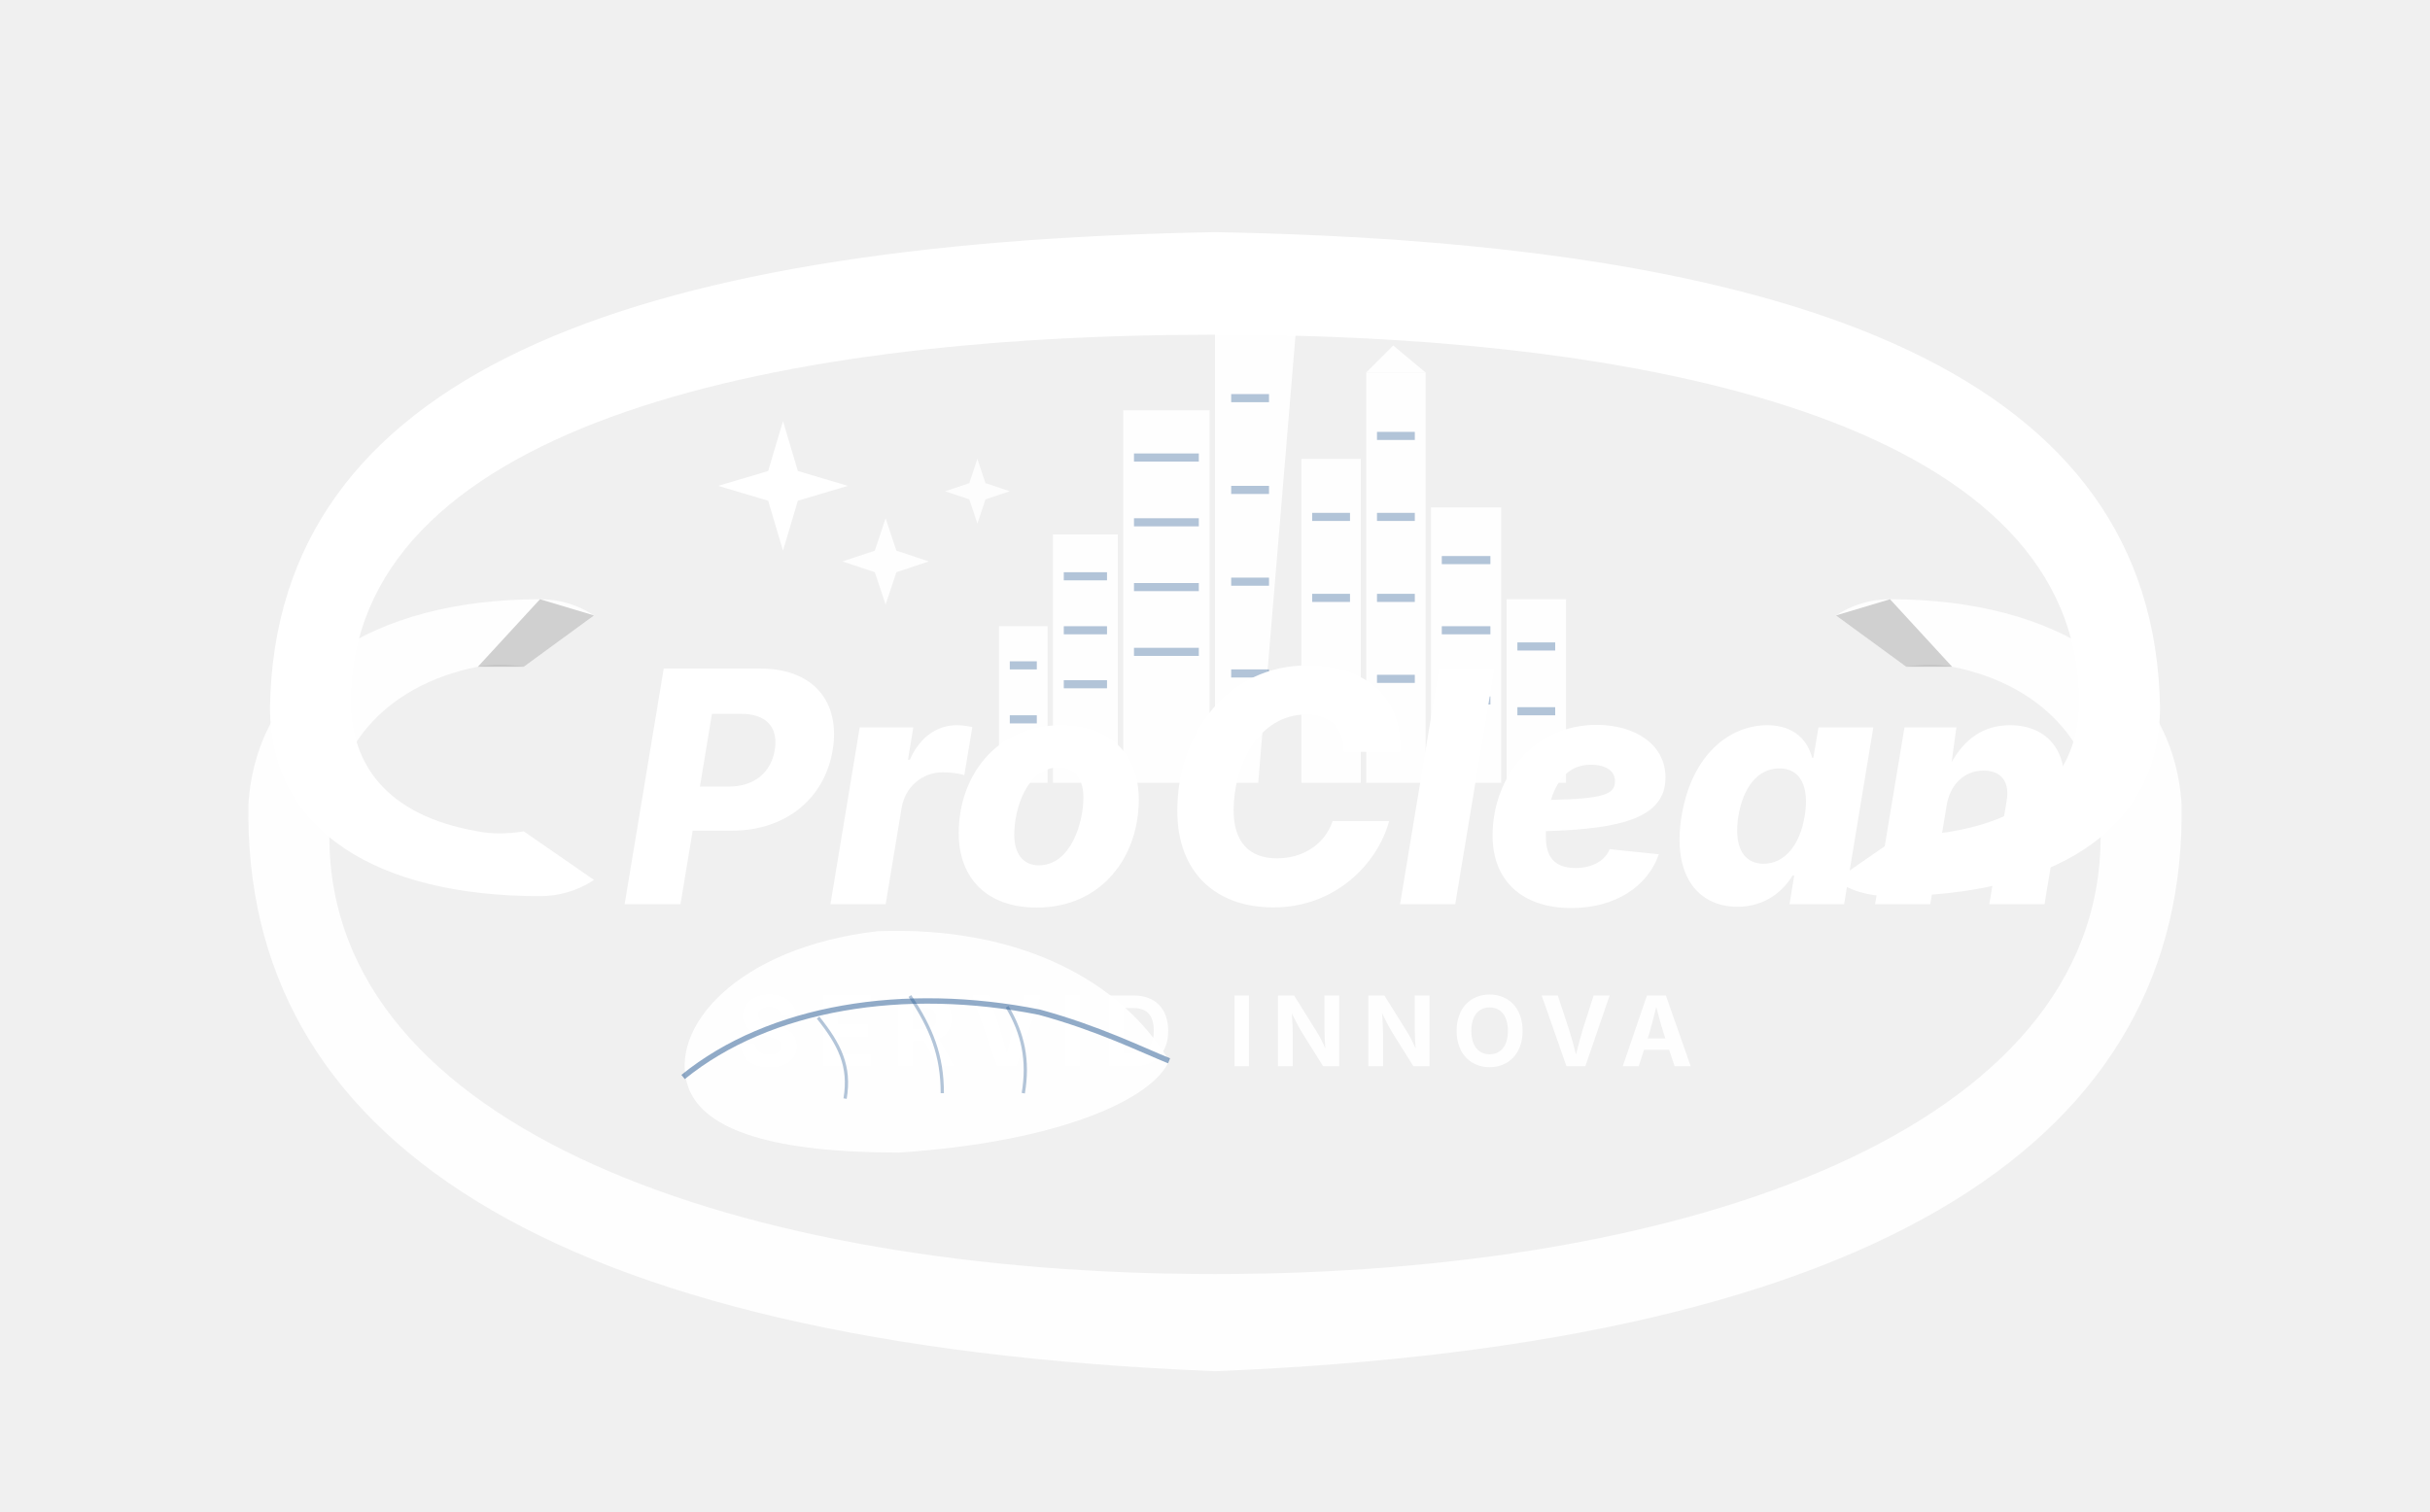
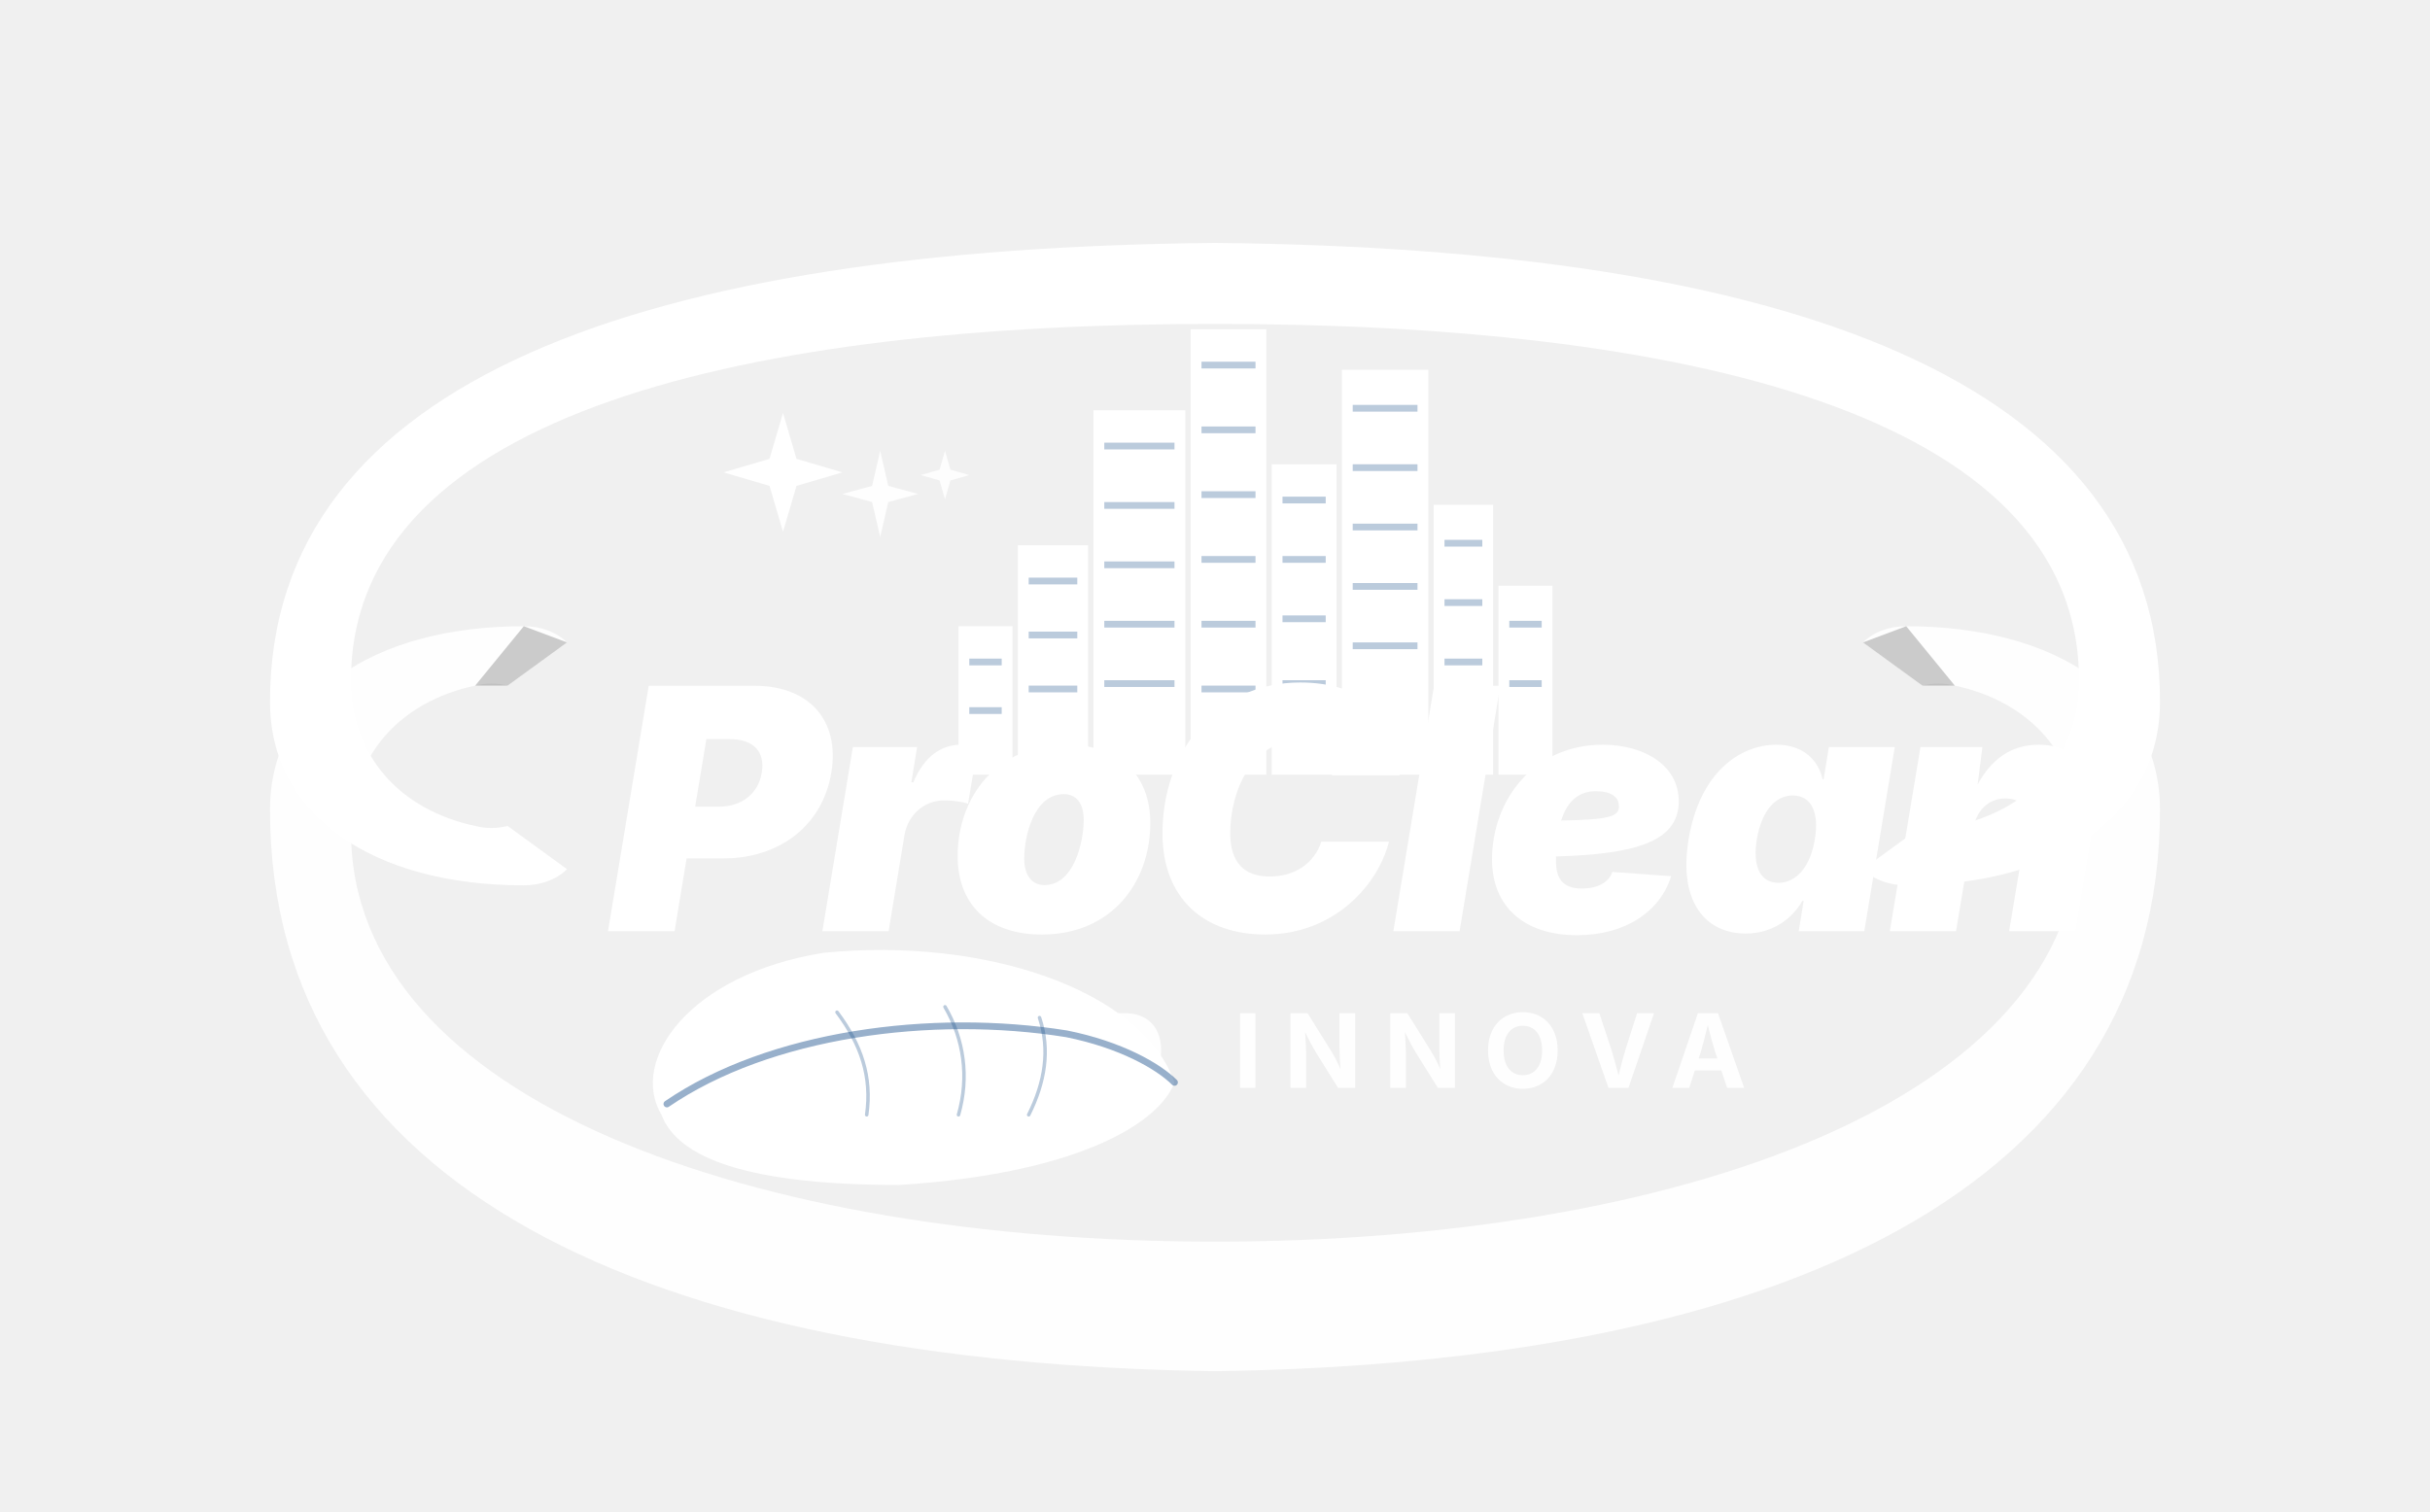
<svg xmlns="http://www.w3.org/2000/svg" viewBox="0 0 900 560" role="img" aria-label="ProClean Servid Innova">
-   <path d="M 92,298            C 90,420 200,498 450,508            C 700,498 810,420 808,298            C 805,250 762,222 700,222            C 693,222 686,224 680,228            L 706,247            C 712,246 718,246 723,247            C 758,254 778,278 778,310            C 778,418 626,472 450,472            C 274,472 122,418 122,310            C 122,278 142,254 177,247            C 182,246 188,246 194,247            L 220,228            C 214,224 207,222 200,222            C 138,222 95,250 92,298 Z" fill="#ffffff" opacity="0.90" />
-   <path d="M 100,262            C 102,140 230,90 450,86            C 670,90 798,140 800,262            C 800,308 760,332 700,332            C 692,332 685,330 680,326            L 706,308            C 712,309 718,309 723,308            C 758,302 770,282 770,260            C 770,160 620,124 450,124            C 280,124 130,160 130,260            C 130,282 142,302 177,308            C 182,309 188,309 194,308            L 220,326            C 214,330 207,332 200,332            C 140,332 100,308 100,262 Z" fill="#ffffff" />
-   <path d="M 200,222 L 220,228 L 194,247 L 177,247 Z" fill="#000000" opacity="0.18" />
-   <path d="M 700,222 L 680,228 L 706,247 L 723,247 Z" fill="#000000" opacity="0.18" />
-   <g transform="translate(370,90)" fill="#ffffff" opacity="0.95">
-     <rect x="0" y="142" width="18" height="58" />
-     <rect x="20" y="108" width="24" height="92" />
-     <rect x="46" y="62" width="32" height="138" />
-     <polygon points="80,32 110,32 96,200 80,200" />
-     <rect x="112" y="80" width="22" height="120" />
-     <polygon points="136,48 158,48 158,200 136,200" />
-     <polygon points="136,48 146,38 158,48" />
-     <rect x="160" y="98" width="26" height="102" />
-     <rect x="188" y="132" width="22" height="68" />
-     <g fill="#1A4F8B" opacity="0.35">
-       <rect x="4" y="155" width="10" height="3" />
-       <rect x="4" y="175" width="10" height="3" />
-       <rect x="24" y="122" width="16" height="3" />
-       <rect x="24" y="142" width="16" height="3" />
-       <rect x="24" y="162" width="16" height="3" />
-       <rect x="50" y="78" width="24" height="3" />
-       <rect x="50" y="102" width="24" height="3" />
-       <rect x="50" y="126" width="24" height="3" />
-       <rect x="50" y="150" width="24" height="3" />
-       <rect x="86" y="56" width="14" height="3" />
-       <rect x="86" y="90" width="14" height="3" />
-       <rect x="86" y="124" width="14" height="3" />
-       <rect x="86" y="158" width="14" height="3" />
-       <rect x="116" y="100" width="14" height="3" />
-       <rect x="116" y="130" width="14" height="3" />
-       <rect x="116" y="160" width="14" height="3" />
-       <rect x="140" y="70" width="14" height="3" />
-       <rect x="140" y="100" width="14" height="3" />
-       <rect x="140" y="130" width="14" height="3" />
-       <rect x="140" y="160" width="14" height="3" />
-       <rect x="164" y="116" width="18" height="3" />
-       <rect x="164" y="142" width="18" height="3" />
-       <rect x="164" y="168" width="18" height="3" />
-       <rect x="192" y="148" width="14" height="3" />
-       <rect x="192" y="172" width="14" height="3" />
+   <path d="M 100,300            C 100,440 240,505 450,508            C 660,505 800,440 800,300            C 800,258 762,232 706,232            C 700,232 694,234 690,238            L 712,254            C 716,253 720,253 724,254            C 752,260 770,280 770,308            C 770,408 620,460 450,460            C 280,460 130,408 130,308            C 130,280 148,260 176,254            C 180,253 184,253 188,254            L 210,238            C 206,234 200,232 194,232            C 138,232 100,258 100,300 Z" fill="#ffffff" opacity="0.92" />
+   <path d="M 100,260            C 100,140 240,92 450,90            C 660,92 800,140 800,260            C 800,302 762,328 706,328            C 700,328 694,326 690,322            L 712,306            C 716,307 720,307 724,306            C 752,300 770,280 770,252            C 770,152 620,120 450,120            C 280,120 130,152 130,252            C 130,280 148,300 176,306            C 180,307 184,307 188,306            L 210,322            C 206,326 200,328 194,328            C 138,328 100,302 100,260 Z" fill="#ffffff" />
+   <path d="M 194,232 L 210,238 L 188,254 L 176,254 Z" fill="#000000" opacity="0.20" />
+   <path d="M 706,232 L 690,238 L 712,254 L 724,254 Z" fill="#000000" opacity="0.20" />
+   <g transform="translate(355,82)" fill="#ffffff">
+     <rect x="0" y="150" width="20" height="55" />
+     <rect x="22" y="120" width="26" height="85" />
+     <rect x="50" y="70" width="34" height="135" />
+     <rect x="86" y="40" width="28" height="165" />
+     <rect x="116" y="90" width="24" height="115" />
+     <rect x="142" y="55" width="32" height="150" />
+     <rect x="176" y="105" width="22" height="100" />
+     <rect x="200" y="135" width="20" height="70" />
+     <g fill="#1A4F8B" opacity="0.30">
+       <rect x="4" y="162" width="12" height="2.5" />
+       <rect x="4" y="180" width="12" height="2.5" />
+       <rect x="26" y="132" width="18" height="2.5" />
+       <rect x="26" y="152" width="18" height="2.5" />
+       <rect x="26" y="172" width="18" height="2.5" />
+       <rect x="54" y="82" width="26" height="2.5" />
+       <rect x="54" y="104" width="26" height="2.5" />
+       <rect x="54" y="126" width="26" height="2.5" />
+       <rect x="54" y="148" width="26" height="2.5" />
+       <rect x="54" y="170" width="26" height="2.5" />
+       <rect x="90" y="52" width="20" height="2.5" />
+       <rect x="90" y="76" width="20" height="2.5" />
+       <rect x="90" y="100" width="20" height="2.5" />
+       <rect x="90" y="124" width="20" height="2.5" />
+       <rect x="90" y="148" width="20" height="2.5" />
+       <rect x="90" y="172" width="20" height="2.5" />
+       <rect x="120" y="102" width="16" height="2.5" />
+       <rect x="120" y="124" width="16" height="2.5" />
+       <rect x="120" y="146" width="16" height="2.5" />
+       <rect x="120" y="170" width="16" height="2.5" />
+       <rect x="146" y="68" width="24" height="2.5" />
+       <rect x="146" y="90" width="24" height="2.5" />
+       <rect x="146" y="112" width="24" height="2.5" />
+       <rect x="146" y="134" width="24" height="2.5" />
+       <rect x="146" y="156" width="24" height="2.5" />
+       <rect x="180" y="118" width="14" height="2.5" />
+       <rect x="180" y="140" width="14" height="2.5" />
+       <rect x="180" y="162" width="14" height="2.5" />
+       <rect x="204" y="148" width="12" height="2.5" />
+       <rect x="204" y="170" width="12" height="2.5" />
    </g>
  </g>
-   <g transform="translate(290,180)" fill="#ffffff">
-     <path d="M 0,-24 L 5.5,-5.5 L 24,0 L 5.5,5.5 L 0,24 L -5.5,5.5 L -24,0 L -5.5,-5.5 Z" />
-     <path d="M 38,12 L 42,24 L 54,28 L 42,32 L 38,44 L 34,32 L 22,28 L 34,24 Z" opacity="0.9" />
-     <path d="M 72,-10 L 75,-1 L 84,2 L 75,5 L 72,14 L 69,5 L 60,2 L 69,-1 Z" opacity="0.85" />
+   <g transform="translate(290,175)" fill="#ffffff">
+     <path d="M 0,-22 L 5,-5 L 22,0 L 5,5 L 0,22 L -5,5 L -22,0 L -5,-5 Z" />
+     <path d="M 36,24 L 39,11 L 50,8 L 39,5 L 36,-8 L 33,5 L 22,8 L 33,11 Z" opacity="0.9" />
+     <path d="M 60,-8 L 62,-1 L 69,1 L 62,3 L 60,10 L 58,3 L 51,1 L 58,-1 Z" opacity="0.85" />
  </g>
-   <g font-family="'Inter', 'Helvetica Neue', Arial, sans-serif" font-weight="800" font-style="italic" fill="#ffffff">
-     <text x="230" y="335" font-size="120" letter-spacing="-2">Pro</text>
-     <text x="430" y="335" font-size="120" letter-spacing="-2">Clean</text>
+   <g font-family="'Inter', 'Helvetica Neue', Arial, sans-serif" font-weight="900" font-style="italic" fill="#ffffff">
+     <text x="225" y="345" font-size="125" letter-spacing="-3">Pro</text>
+     <text x="425" y="345" font-size="125" letter-spacing="-3">Clean</text>
  </g>
-   <text x="450" y="395" text-anchor="middle" font-family="'Inter', 'Helvetica Neue', Arial, sans-serif" font-weight="700" font-size="36" letter-spacing="6" fill="#ffffff" opacity="0.92">SERVID INNOVA</text>
-   <g transform="translate(255,395)" fill="#ffffff" opacity="0.95">
-     <path d="M 0,8 C -8,-14 18,-44 70,-50 C 122,-52 160,-32 178,-2 C 172,12 138,28 78,32 C 32,32 6,24 0,8 Z" />
-     <path d="M -2,4 C 30,-22 80,-30 130,-20 C 152,-14 168,-6 178,-2" stroke="#1A4F8B" stroke-width="2" fill="none" opacity="0.5" />
-     <path d="M 48,-18 C 56,-8 60,0 58,12" stroke="#1A4F8B" stroke-width="1.2" fill="none" opacity="0.35" />
-     <path d="M 82,-26 C 90,-14 94,-4 94,10" stroke="#1A4F8B" stroke-width="1.2" fill="none" opacity="0.35" />
-     <path d="M 118,-22 C 124,-12 126,-2 124,10" stroke="#1A4F8B" stroke-width="1.2" fill="none" opacity="0.35" />
+   <text x="450" y="403" text-anchor="middle" font-family="'Inter', 'Helvetica Neue', Arial, sans-serif" font-weight="700" font-size="38" letter-spacing="8" fill="#ffffff" opacity="0.95">SERVID INNOVA</text>
+   <g transform="translate(255,405)" fill="#ffffff">
+     <path d="M -10,8 C -22,-12 0,-44 50,-52 C 110,-58 168,-38 180,-4 C 174,12 142,30 78,34 C 22,34 -4,24 -10,8 Z" />
+     <path d="M -8,4 C 30,-22 90,-30 140,-22 C 160,-18 174,-10 180,-4" stroke="#1A4F8B" stroke-width="2.5" fill="none" stroke-linecap="round" opacity="0.45" />
+     <path d="M 55,-30 C 64,-18 68,-6 66,8" stroke="#1A4F8B" stroke-width="1.3" fill="none" stroke-linecap="round" opacity="0.30" />
+     <path d="M 95,-32 C 102,-20 104,-6 100,8" stroke="#1A4F8B" stroke-width="1.3" fill="none" stroke-linecap="round" opacity="0.30" />
+     <path d="M 130,-28 C 134,-16 132,-4 126,8" stroke="#1A4F8B" stroke-width="1.3" fill="none" stroke-linecap="round" opacity="0.30" />
  </g>
</svg>
